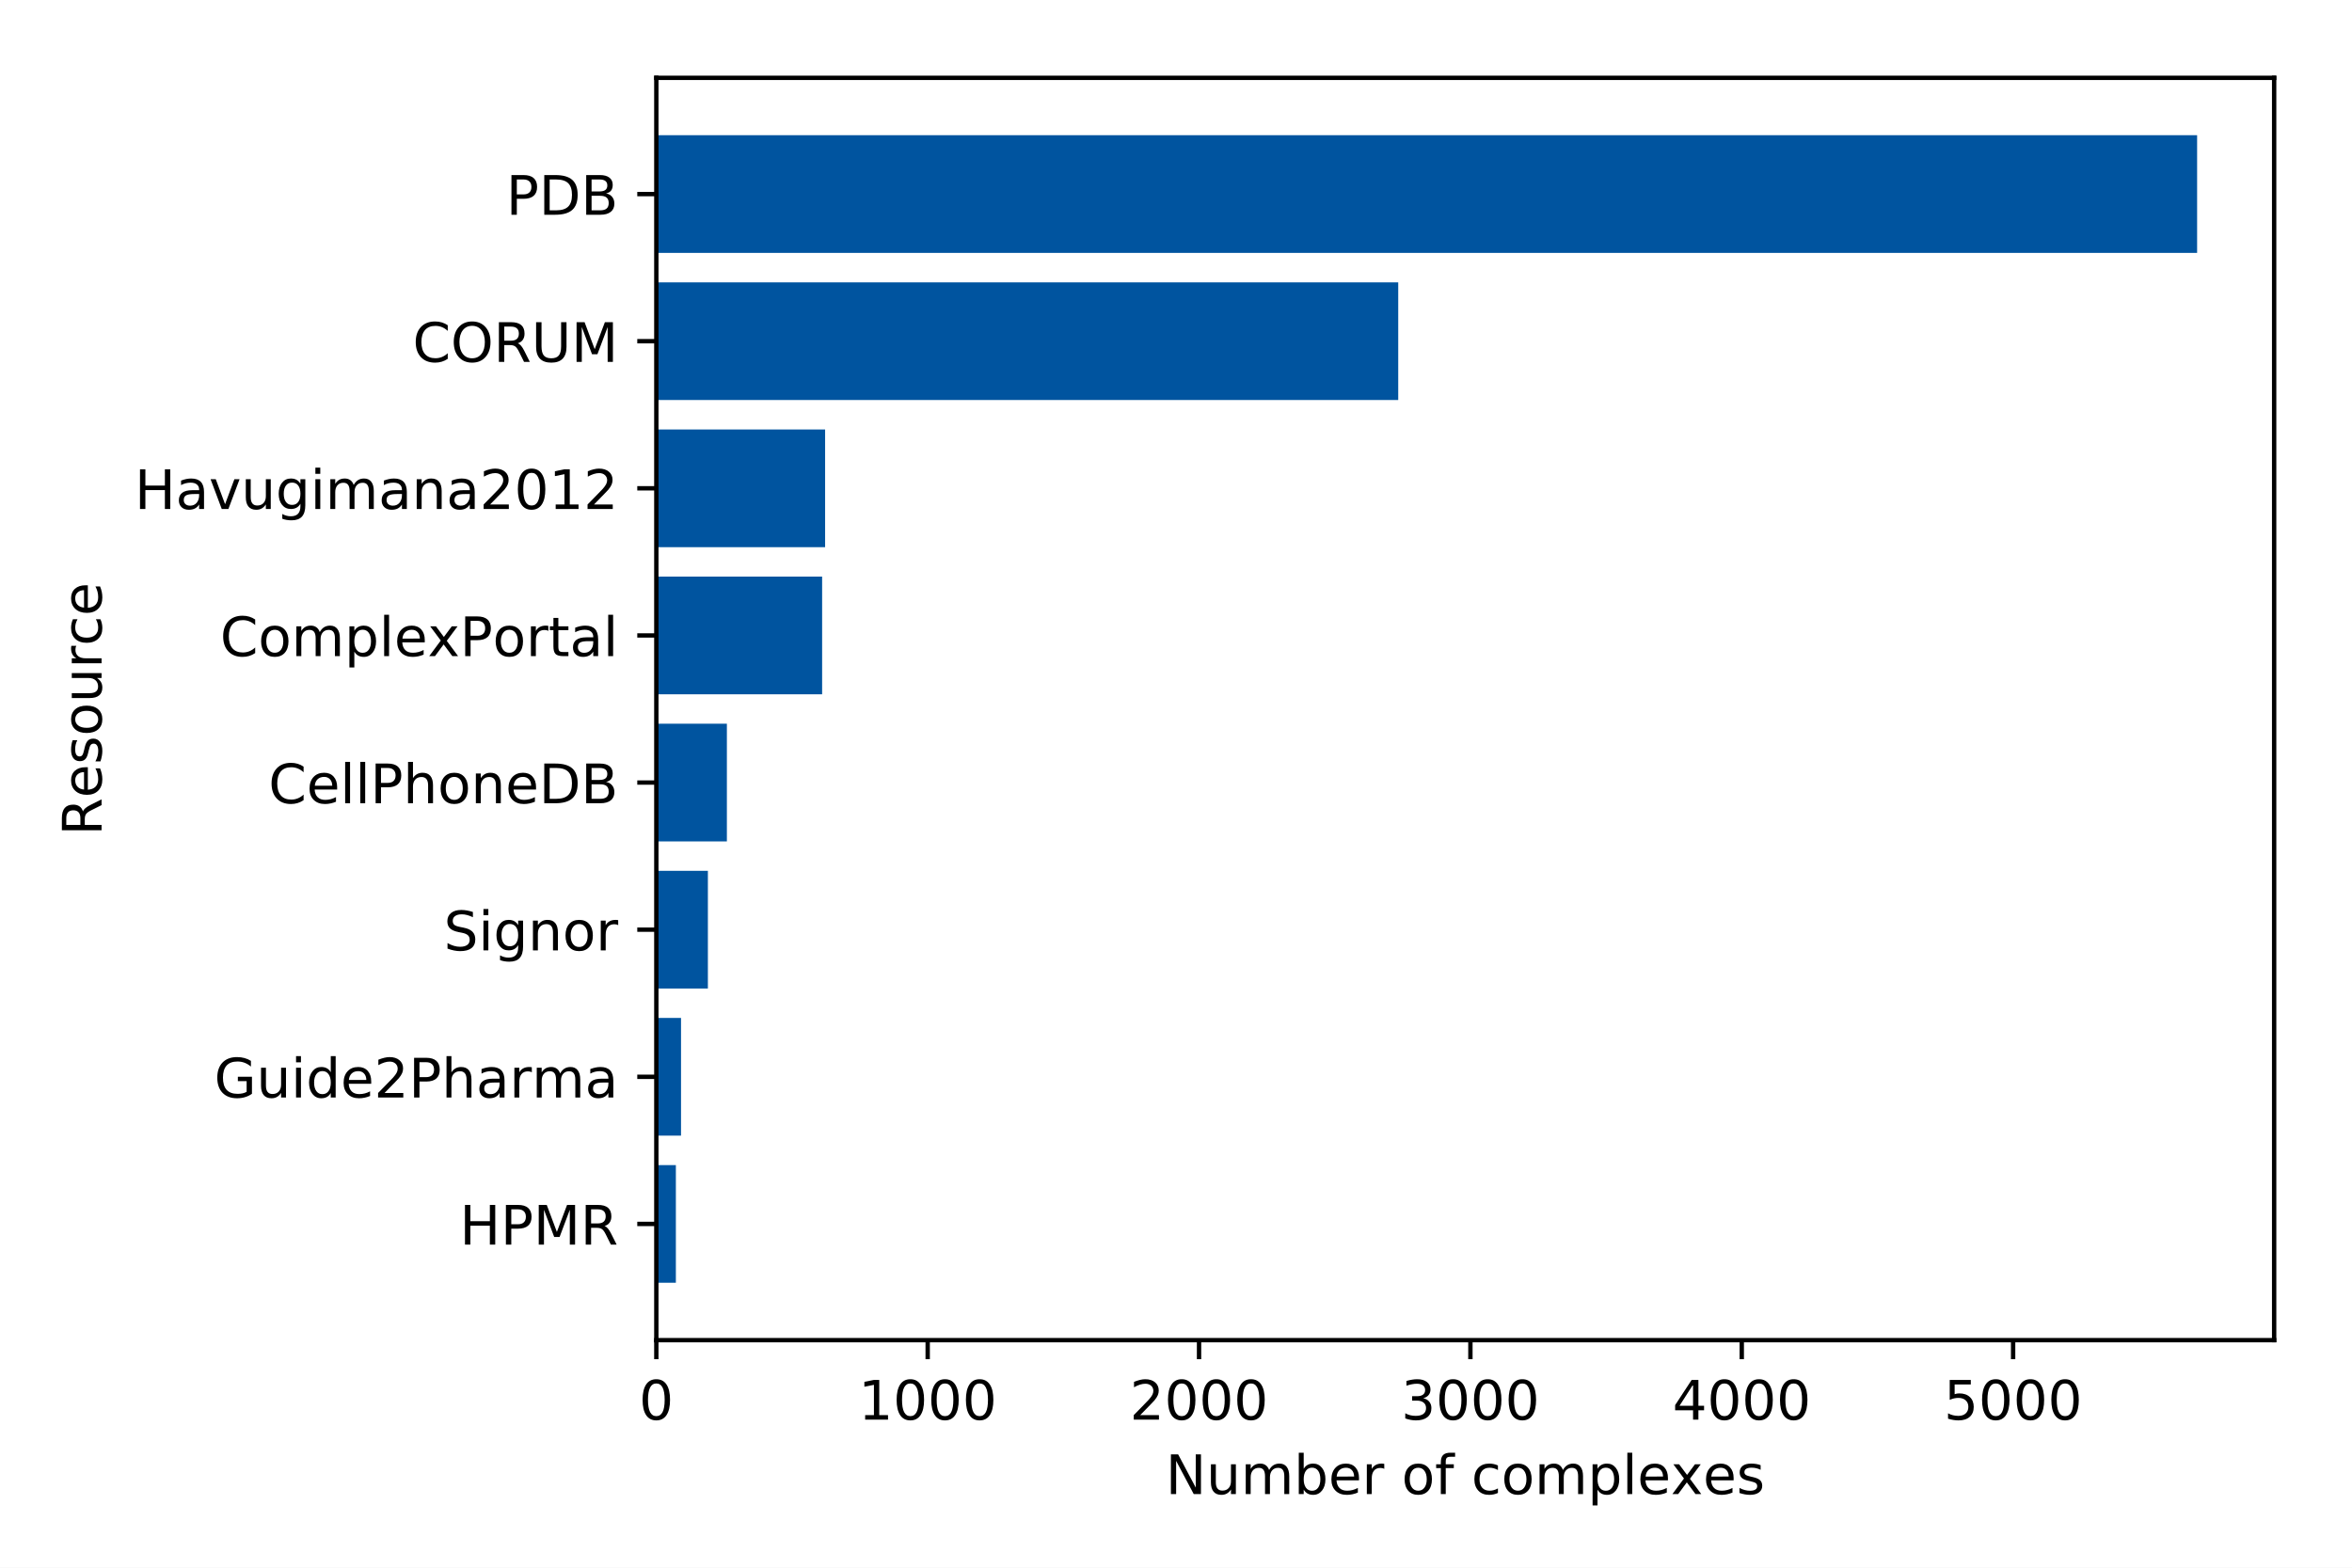
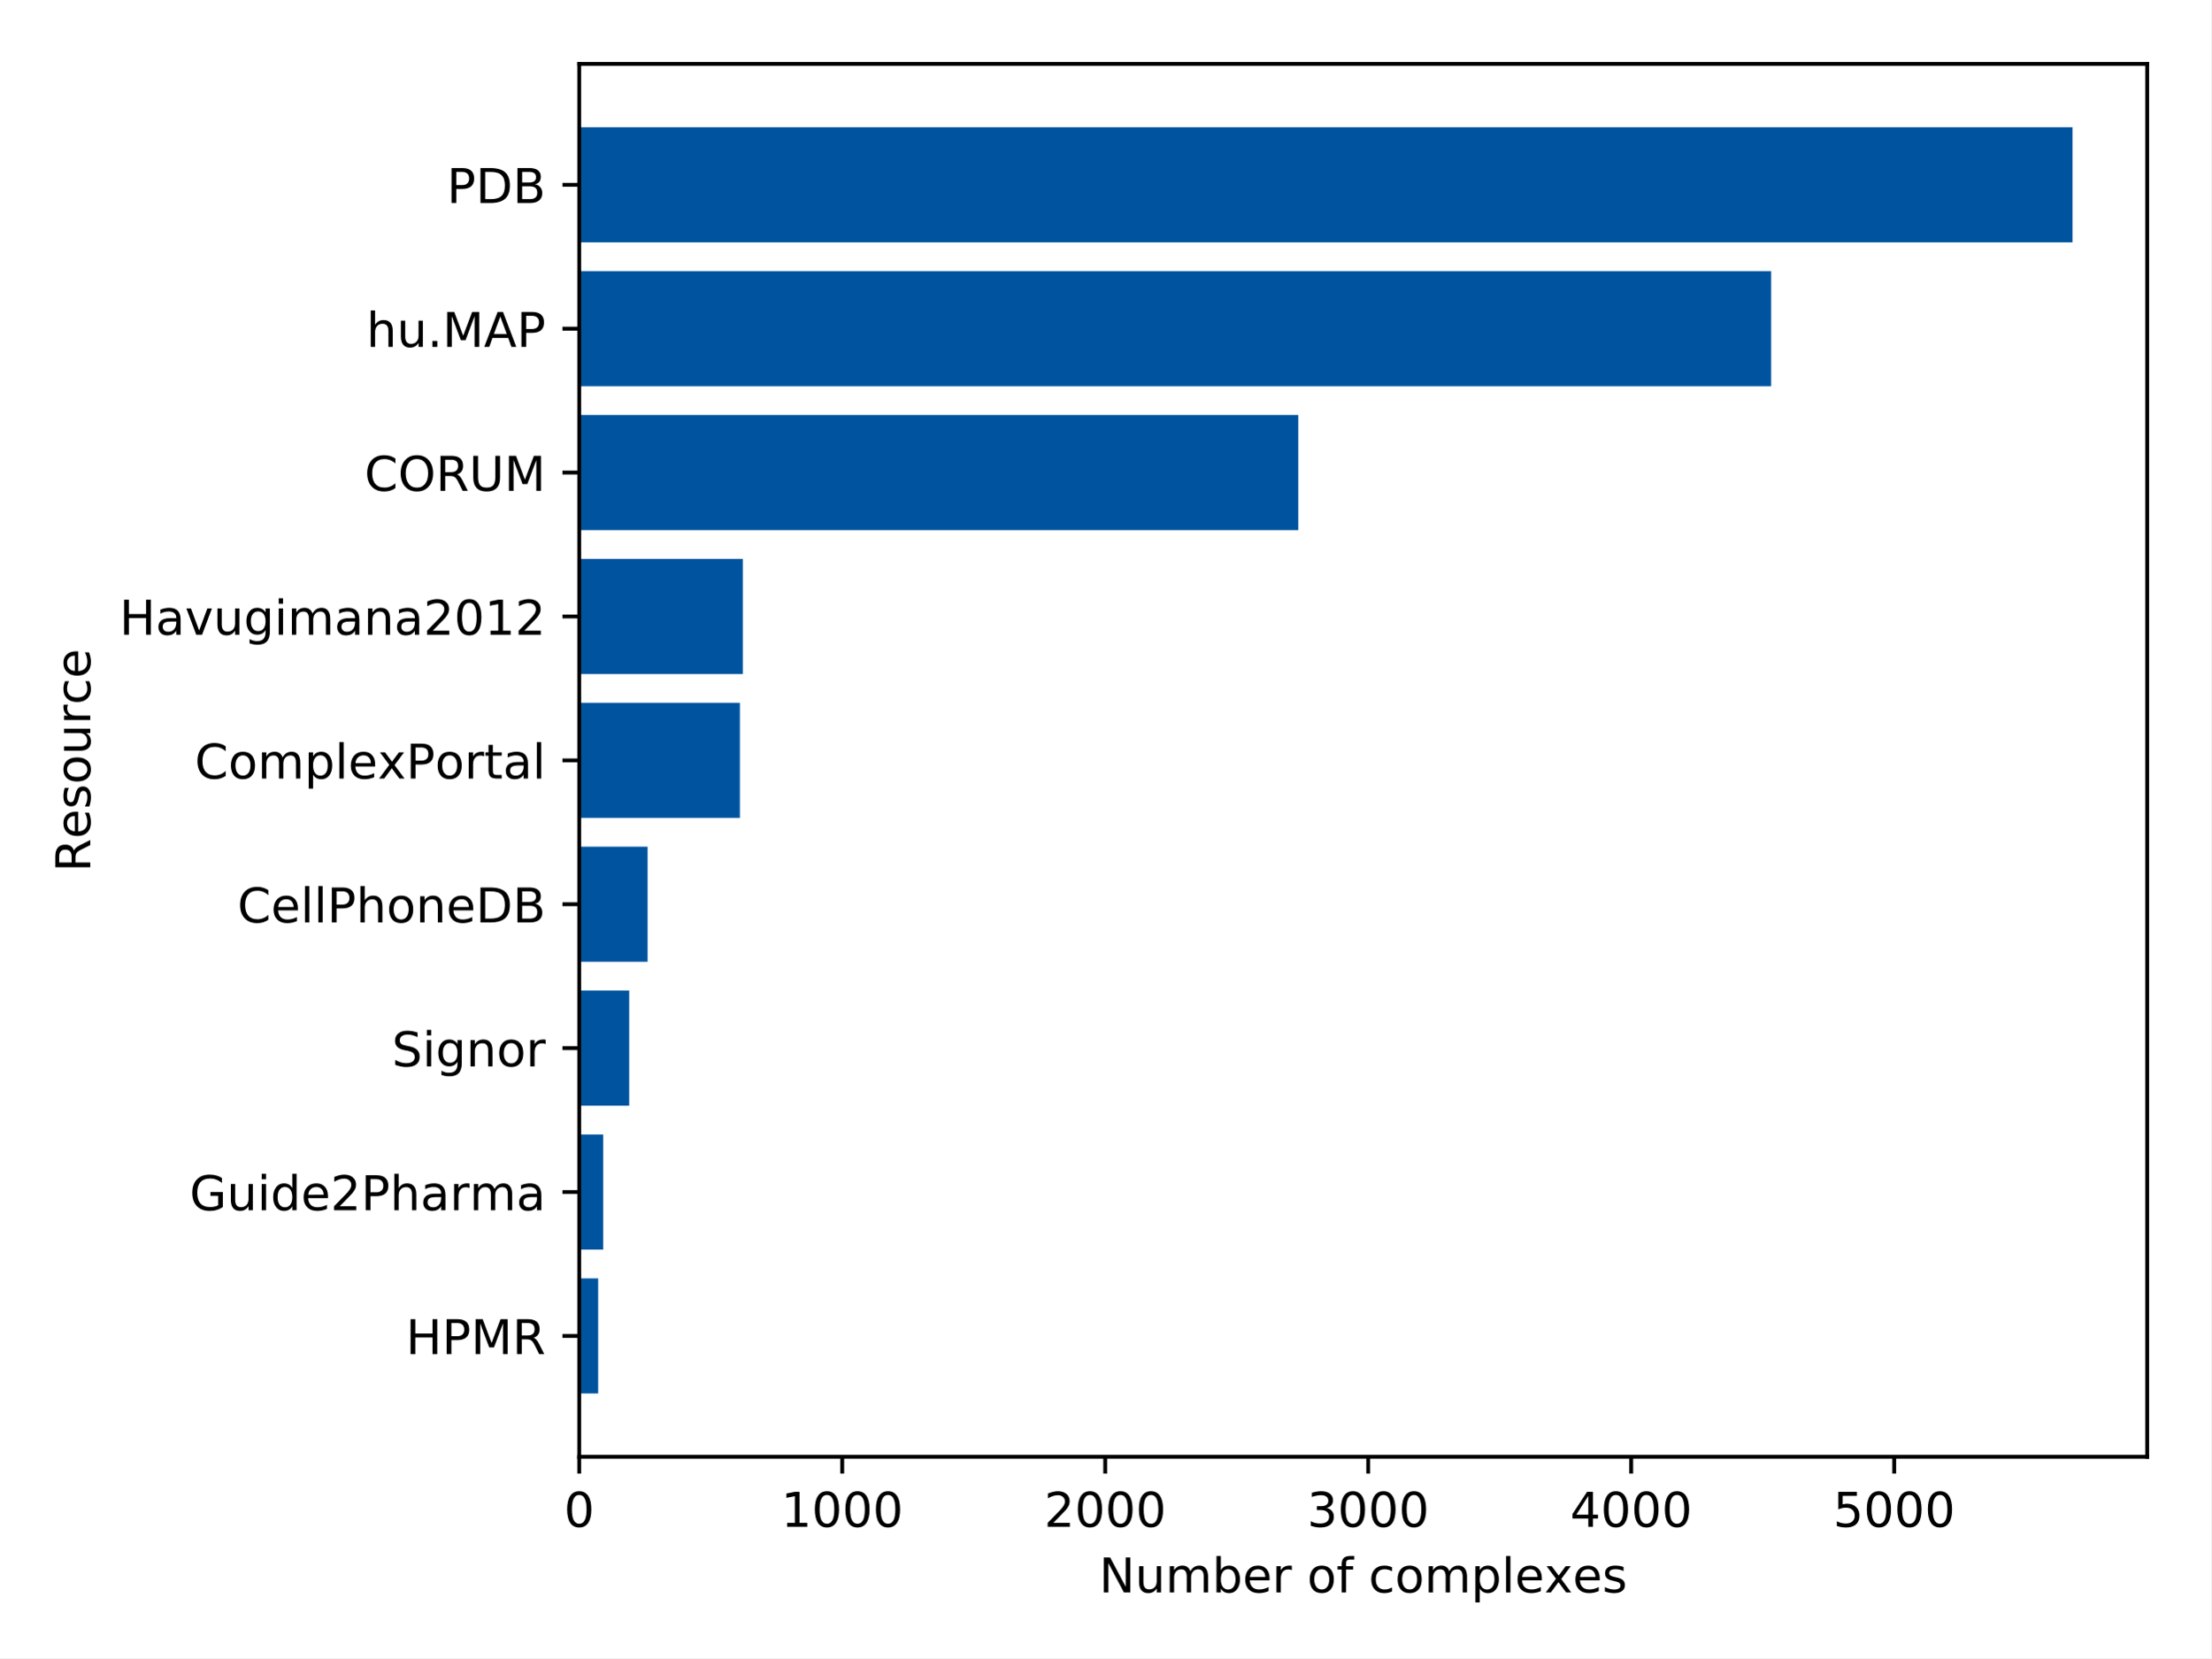
- <svg xmlns="http://www.w3.org/2000/svg" xmlns:xlink="http://www.w3.org/1999/xlink" height="288pt" version="1.1" viewBox="0 0 432 288" width="432pt">
+ <svg xmlns="http://www.w3.org/2000/svg" xmlns:xlink="http://www.w3.org/1999/xlink" height="345.6pt" version="1.1" viewBox="0 0 460.8 345.6" width="460.8pt">
  <defs>
    <style type="text/css">
*{stroke-linecap:butt;stroke-linejoin:round;}
  </style>
  </defs>
  <g id="figure_1">
    <g id="patch_1">
-       <path d="M 0 288  L 432 288  L 432 0  L 0 0  z " style="fill:#ffffff;" />
+       <path d="M 0 345.6  L 460.8 345.6  L 460.8 0  L 0 0  z " style="fill:#ffffff;" />
    </g>
    <g id="axes_1">
      <g id="patch_2">
-         <path d="M 120.55 246.2  L 417.7 246.2  L 417.7 14.3  L 120.55 14.3  z " style="fill:#ffffff;" />
+         <path d="M 120.71 303.64  L 447.48 303.64  L 447.48 13.32  L 120.71 13.32  z " style="fill:#ffffff;" />
      </g>
      <g id="patch_3">
-         <path clip-path="url(#p8594025f0a)" d="M 120.55 235.659  L 124.139 235.659  L 124.139 214.037  L 120.55 214.037  z " style="fill:#00549f;" />
+         <path clip-path="url(#pe1ddd74373)" d="M 120.71 290.444  L 124.656 290.444  L 124.656 266.45  L 120.71 266.45  z " style="fill:#00549f;" />
      </g>
      <g id="patch_4">
-         <path clip-path="url(#p8594025f0a)" d="M 120.55 208.631  L 125.086 208.631  L 125.086 187.009  L 120.55 187.009  z " style="fill:#00549f;" />
+         <path clip-path="url(#pe1ddd74373)" d="M 120.71 260.452  L 125.698 260.452  L 125.698 236.459  L 120.71 236.459  z " style="fill:#00549f;" />
      </g>
      <g id="patch_5">
-         <path clip-path="url(#p8594025f0a)" d="M 120.55 181.603  L 130.02 181.603  L 130.02 159.981  L 120.55 159.981  z " style="fill:#00549f;" />
+         <path clip-path="url(#pe1ddd74373)" d="M 120.71 230.46  L 131.124 230.46  L 131.124 206.467  L 120.71 206.467  z " style="fill:#00549f;" />
      </g>
      <g id="patch_6">
-         <path clip-path="url(#p8594025f0a)" d="M 120.55 154.575  L 133.509 154.575  L 133.509 132.953  L 120.55 132.953  z " style="fill:#00549f;" />
+         <path clip-path="url(#pe1ddd74373)" d="M 120.71 200.468  L 134.961 200.468  L 134.961 176.475  L 120.71 176.475  z " style="fill:#00549f;" />
      </g>
      <g id="patch_7">
-         <path clip-path="url(#p8594025f0a)" d="M 120.55 127.547  L 151.003 127.547  L 151.003 105.925  L 120.55 105.925  z " style="fill:#00549f;" />
+         <path clip-path="url(#pe1ddd74373)" d="M 120.71 170.477  L 154.199 170.477  L 154.199 146.483  L 120.71 146.483  z " style="fill:#00549f;" />
      </g>
      <g id="patch_8">
-         <path clip-path="url(#p8594025f0a)" d="M 120.55 100.519  L 151.551 100.519  L 151.551 78.897  L 120.55 78.897  z " style="fill:#00549f;" />
+         <path clip-path="url(#pe1ddd74373)" d="M 120.71 140.485  L 154.802 140.485  L 154.802 116.492  L 120.71 116.492  z " style="fill:#00549f;" />
      </g>
      <g id="patch_9">
-         <path clip-path="url(#p8594025f0a)" d="M 120.55 73.491  L 256.817 73.491  L 256.817 51.869  L 120.55 51.869  z " style="fill:#00549f;" />
+         <path clip-path="url(#pe1ddd74373)" d="M 120.71 110.493  L 270.56 110.493  L 270.56 86.5  L 120.71 86.5  z " style="fill:#00549f;" />
      </g>
      <g id="patch_10">
-         <path clip-path="url(#p8594025f0a)" d="M 120.55 46.463  L 403.55 46.463  L 403.55 24.841  L 120.55 24.841  z " style="fill:#00549f;" />
+         <path clip-path="url(#pe1ddd74373)" d="M 120.71 80.501  L 369.108 80.501  L 369.108 56.508  L 120.71 56.508  z " style="fill:#00549f;" />
+       </g>
+       <g id="patch_11">
+         <path clip-path="url(#pe1ddd74373)" d="M 120.71 50.51  L 431.92 50.51  L 431.92 26.516  L 120.71 26.516  z " style="fill:#00549f;" />
      </g>
      <g id="matplotlib.axis_1">
        <g id="xtick_1">
          <g id="line2d_1">
            <defs>
-               <path d="M 0 0  L 0 3.5  " id="m11ee92947b" style="stroke:#000000;stroke-width:0.8;" />
-             </defs>
-             <g>
-               <use style="stroke:#000000;stroke-width:0.8;" x="120.55" xlink:href="#m11ee92947b" y="246.2" />
+               <path d="M 0 0  L 0 3.5  " id="m8ab3619c75" style="stroke:#000000;stroke-width:0.8;" />
+             </defs>
+             <g>
+               <use style="stroke:#000000;stroke-width:0.8;" x="120.71" xlink:href="#m8ab3619c75" y="303.64" />
            </g>
          </g>
          <g id="text_1">
            <defs>
              <path d="M 31.781 66.406  Q 24.172 66.406 20.328 58.906  Q 16.5 51.422 16.5 36.375  Q 16.5 21.391 20.328 13.891  Q 24.172 6.391 31.781 6.391  Q 39.453 6.391 43.281 13.891  Q 47.125 21.391 47.125 36.375  Q 47.125 51.422 43.281 58.906  Q 39.453 66.406 31.781 66.406  z M 31.781 74.219  Q 44.047 74.219 50.516 64.516  Q 56.984 54.828 56.984 36.375  Q 56.984 17.969 50.516 8.266  Q 44.047 -1.422 31.781 -1.422  Q 19.531 -1.422 13.062 8.266  Q 6.594 17.969 6.594 36.375  Q 6.594 54.828 13.062 64.516  Q 19.531 74.219 31.781 74.219  z " id="DejaVuSans-48" />
            </defs>
-             <g transform="translate(117.3688 260.7984)scale(0.1 -0.1)">
+             <g transform="translate(117.5288 318.2384)scale(0.1 -0.1)">
              <use xlink:href="#DejaVuSans-48" />
            </g>
          </g>
        </g>
        <g id="xtick_2">
          <g id="line2d_2">
            <g>
-               <use style="stroke:#000000;stroke-width:0.8;" x="170.391" xlink:href="#m11ee92947b" y="246.2" />
+               <use style="stroke:#000000;stroke-width:0.8;" x="175.52" xlink:href="#m8ab3619c75" y="303.64" />
            </g>
          </g>
          <g id="text_2">
            <defs>
              <path d="M 12.406 8.297  L 28.516 8.297  L 28.516 63.922  L 10.984 60.406  L 10.984 69.391  L 28.422 72.906  L 38.281 72.906  L 38.281 8.297  L 54.391 8.297  L 54.391 0  L 12.406 0  z " id="DejaVuSans-49" />
            </defs>
-             <g transform="translate(157.6665 260.7984)scale(0.1 -0.1)">
+             <g transform="translate(162.7947 318.2384)scale(0.1 -0.1)">
              <use xlink:href="#DejaVuSans-49" />
              <use x="63.623" xlink:href="#DejaVuSans-48" />
              <use x="127.246" xlink:href="#DejaVuSans-48" />
              <use x="190.869" xlink:href="#DejaVuSans-48" />
            </g>
          </g>
        </g>
        <g id="xtick_3">
          <g id="line2d_3">
            <g>
-               <use style="stroke:#000000;stroke-width:0.8;" x="220.233" xlink:href="#m11ee92947b" y="246.2" />
+               <use style="stroke:#000000;stroke-width:0.8;" x="230.329" xlink:href="#m8ab3619c75" y="303.64" />
            </g>
          </g>
          <g id="text_3">
            <defs>
              <path d="M 19.188 8.297  L 53.609 8.297  L 53.609 0  L 7.328 0  L 7.328 8.297  Q 12.938 14.109 22.625 23.891  Q 32.328 33.688 34.812 36.531  Q 39.547 41.844 41.422 45.531  Q 43.312 49.219 43.312 52.781  Q 43.312 58.594 39.234 62.25  Q 35.156 65.922 28.609 65.922  Q 23.969 65.922 18.812 64.312  Q 13.672 62.703 7.812 59.422  L 7.812 69.391  Q 13.766 71.781 18.938 73  Q 24.125 74.219 28.422 74.219  Q 39.75 74.219 46.484 68.547  Q 53.219 62.891 53.219 53.422  Q 53.219 48.922 51.531 44.891  Q 49.859 40.875 45.406 35.406  Q 44.188 33.984 37.641 27.219  Q 31.109 20.453 19.188 8.297  z " id="DejaVuSans-50" />
            </defs>
-             <g transform="translate(207.508 260.7984)scale(0.1 -0.1)">
+             <g transform="translate(217.6044 318.2384)scale(0.1 -0.1)">
              <use xlink:href="#DejaVuSans-50" />
              <use x="63.623" xlink:href="#DejaVuSans-48" />
              <use x="127.246" xlink:href="#DejaVuSans-48" />
              <use x="190.869" xlink:href="#DejaVuSans-48" />
            </g>
          </g>
        </g>
        <g id="xtick_4">
          <g id="line2d_4">
            <g>
-               <use style="stroke:#000000;stroke-width:0.8;" x="270.074" xlink:href="#m11ee92947b" y="246.2" />
+               <use style="stroke:#000000;stroke-width:0.8;" x="285.139" xlink:href="#m8ab3619c75" y="303.64" />
            </g>
          </g>
          <g id="text_4">
            <defs>
              <path d="M 40.578 39.312  Q 47.656 37.797 51.625 33  Q 55.609 28.219 55.609 21.188  Q 55.609 10.406 48.188 4.484  Q 40.766 -1.422 27.094 -1.422  Q 22.516 -1.422 17.656 -0.516  Q 12.797 0.391 7.625 2.203  L 7.625 11.719  Q 11.719 9.328 16.594 8.109  Q 21.484 6.891 26.812 6.891  Q 36.078 6.891 40.938 10.547  Q 45.797 14.203 45.797 21.188  Q 45.797 27.641 41.281 31.266  Q 36.766 34.906 28.719 34.906  L 20.219 34.906  L 20.219 43.016  L 29.109 43.016  Q 36.375 43.016 40.234 45.922  Q 44.094 48.828 44.094 54.297  Q 44.094 59.906 40.109 62.906  Q 36.141 65.922 28.719 65.922  Q 24.656 65.922 20.016 65.031  Q 15.375 64.156 9.812 62.312  L 9.812 71.094  Q 15.438 72.656 20.344 73.438  Q 25.25 74.219 29.594 74.219  Q 40.828 74.219 47.359 69.109  Q 53.906 64.016 53.906 55.328  Q 53.906 49.266 50.438 45.094  Q 46.969 40.922 40.578 39.312  z " id="DejaVuSans-51" />
            </defs>
-             <g transform="translate(257.3495 260.7984)scale(0.1 -0.1)">
+             <g transform="translate(272.4141 318.2384)scale(0.1 -0.1)">
              <use xlink:href="#DejaVuSans-51" />
              <use x="63.623" xlink:href="#DejaVuSans-48" />
              <use x="127.246" xlink:href="#DejaVuSans-48" />
              <use x="190.869" xlink:href="#DejaVuSans-48" />
            </g>
          </g>
        </g>
        <g id="xtick_5">
          <g id="line2d_5">
            <g>
-               <use style="stroke:#000000;stroke-width:0.8;" x="319.916" xlink:href="#m11ee92947b" y="246.2" />
+               <use style="stroke:#000000;stroke-width:0.8;" x="339.949" xlink:href="#m8ab3619c75" y="303.64" />
            </g>
          </g>
          <g id="text_5">
            <defs>
              <path d="M 37.797 64.312  L 12.891 25.391  L 37.797 25.391  z M 35.203 72.906  L 47.609 72.906  L 47.609 25.391  L 58.016 25.391  L 58.016 17.188  L 47.609 17.188  L 47.609 0  L 37.797 0  L 37.797 17.188  L 4.891 17.188  L 4.891 26.703  z " id="DejaVuSans-52" />
            </defs>
-             <g transform="translate(307.191 260.7984)scale(0.1 -0.1)">
+             <g transform="translate(327.2238 318.2384)scale(0.1 -0.1)">
              <use xlink:href="#DejaVuSans-52" />
              <use x="63.623" xlink:href="#DejaVuSans-48" />
              <use x="127.246" xlink:href="#DejaVuSans-48" />
              <use x="190.869" xlink:href="#DejaVuSans-48" />
            </g>
          </g>
        </g>
        <g id="xtick_6">
          <g id="line2d_6">
            <g>
-               <use style="stroke:#000000;stroke-width:0.8;" x="369.757" xlink:href="#m11ee92947b" y="246.2" />
+               <use style="stroke:#000000;stroke-width:0.8;" x="394.759" xlink:href="#m8ab3619c75" y="303.64" />
            </g>
          </g>
          <g id="text_6">
            <defs>
              <path d="M 10.797 72.906  L 49.516 72.906  L 49.516 64.594  L 19.828 64.594  L 19.828 46.734  Q 21.969 47.469 24.109 47.828  Q 26.266 48.188 28.422 48.188  Q 40.625 48.188 47.75 41.5  Q 54.891 34.812 54.891 23.391  Q 54.891 11.625 47.562 5.094  Q 40.234 -1.422 26.906 -1.422  Q 22.312 -1.422 17.547 -0.641  Q 12.797 0.141 7.719 1.703  L 7.719 11.625  Q 12.109 9.234 16.797 8.062  Q 21.484 6.891 26.703 6.891  Q 35.156 6.891 40.078 11.328  Q 45.016 15.766 45.016 23.391  Q 45.016 31 40.078 35.438  Q 35.156 39.891 26.703 39.891  Q 22.75 39.891 18.812 39.016  Q 14.891 38.141 10.797 36.281  z " id="DejaVuSans-53" />
            </defs>
-             <g transform="translate(357.0325 260.7984)scale(0.1 -0.1)">
+             <g transform="translate(382.0335 318.2384)scale(0.1 -0.1)">
              <use xlink:href="#DejaVuSans-53" />
              <use x="63.623" xlink:href="#DejaVuSans-48" />
              <use x="127.246" xlink:href="#DejaVuSans-48" />
              <use x="190.869" xlink:href="#DejaVuSans-48" />
            </g>
          </g>
        </g>
        <g id="text_7">
          <defs>
            <path d="M 9.812 72.906  L 23.094 72.906  L 55.422 11.922  L 55.422 72.906  L 64.984 72.906  L 64.984 0  L 51.703 0  L 19.391 60.984  L 19.391 0  L 9.812 0  z " id="DejaVuSans-78" />
            <path d="M 8.5 21.578  L 8.5 54.688  L 17.484 54.688  L 17.484 21.922  Q 17.484 14.156 20.5 10.266  Q 23.531 6.391 29.594 6.391  Q 36.859 6.391 41.078 11.031  Q 45.312 15.672 45.312 23.688  L 45.312 54.688  L 54.297 54.688  L 54.297 0  L 45.312 0  L 45.312 8.406  Q 42.047 3.422 37.719 1  Q 33.406 -1.422 27.688 -1.422  Q 18.266 -1.422 13.375 4.438  Q 8.5 10.297 8.5 21.578  z M 31.109 56  z " id="DejaVuSans-117" />
            <path d="M 52 44.188  Q 55.375 50.25 60.062 53.125  Q 64.75 56 71.094 56  Q 79.641 56 84.281 50.016  Q 88.922 44.047 88.922 33.016  L 88.922 0  L 79.891 0  L 79.891 32.719  Q 79.891 40.578 77.094 44.375  Q 74.312 48.188 68.609 48.188  Q 61.625 48.188 57.562 43.547  Q 53.516 38.922 53.516 30.906  L 53.516 0  L 44.484 0  L 44.484 32.719  Q 44.484 40.625 41.703 44.406  Q 38.922 48.188 33.109 48.188  Q 26.219 48.188 22.156 43.531  Q 18.109 38.875 18.109 30.906  L 18.109 0  L 9.078 0  L 9.078 54.688  L 18.109 54.688  L 18.109 46.188  Q 21.188 51.219 25.484 53.609  Q 29.781 56 35.688 56  Q 41.656 56 45.828 52.969  Q 50 49.953 52 44.188  z " id="DejaVuSans-109" />
            <path d="M 48.688 27.297  Q 48.688 37.203 44.609 42.844  Q 40.531 48.484 33.406 48.484  Q 26.266 48.484 22.188 42.844  Q 18.109 37.203 18.109 27.297  Q 18.109 17.391 22.188 11.75  Q 26.266 6.109 33.406 6.109  Q 40.531 6.109 44.609 11.75  Q 48.688 17.391 48.688 27.297  z M 18.109 46.391  Q 20.953 51.266 25.266 53.625  Q 29.594 56 35.594 56  Q 45.562 56 51.781 48.094  Q 58.016 40.188 58.016 27.297  Q 58.016 14.406 51.781 6.484  Q 45.562 -1.422 35.594 -1.422  Q 29.594 -1.422 25.266 0.953  Q 20.953 3.328 18.109 8.203  L 18.109 0  L 9.078 0  L 9.078 75.984  L 18.109 75.984  z " id="DejaVuSans-98" />
            <path d="M 56.203 29.594  L 56.203 25.203  L 14.891 25.203  Q 15.484 15.922 20.484 11.062  Q 25.484 6.203 34.422 6.203  Q 39.594 6.203 44.453 7.469  Q 49.312 8.734 54.109 11.281  L 54.109 2.781  Q 49.266 0.734 44.188 -0.344  Q 39.109 -1.422 33.891 -1.422  Q 20.797 -1.422 13.156 6.188  Q 5.516 13.812 5.516 26.812  Q 5.516 40.234 12.766 48.109  Q 20.016 56 32.328 56  Q 43.359 56 49.781 48.891  Q 56.203 41.797 56.203 29.594  z M 47.219 32.234  Q 47.125 39.594 43.094 43.984  Q 39.062 48.391 32.422 48.391  Q 24.906 48.391 20.391 44.141  Q 15.875 39.891 15.188 32.172  z " id="DejaVuSans-101" />
            <path d="M 41.109 46.297  Q 39.594 47.172 37.812 47.578  Q 36.031 48 33.891 48  Q 26.266 48 22.188 43.047  Q 18.109 38.094 18.109 28.812  L 18.109 0  L 9.078 0  L 9.078 54.688  L 18.109 54.688  L 18.109 46.188  Q 20.953 51.172 25.484 53.578  Q 30.031 56 36.531 56  Q 37.453 56 38.578 55.875  Q 39.703 55.766 41.062 55.516  z " id="DejaVuSans-114" />
            <path id="DejaVuSans-32" />
            <path d="M 30.609 48.391  Q 23.391 48.391 19.188 42.75  Q 14.984 37.109 14.984 27.297  Q 14.984 17.484 19.156 11.844  Q 23.344 6.203 30.609 6.203  Q 37.797 6.203 41.984 11.859  Q 46.188 17.531 46.188 27.297  Q 46.188 37.016 41.984 42.703  Q 37.797 48.391 30.609 48.391  z M 30.609 56  Q 42.328 56 49.016 48.375  Q 55.719 40.766 55.719 27.297  Q 55.719 13.875 49.016 6.219  Q 42.328 -1.422 30.609 -1.422  Q 18.844 -1.422 12.172 6.219  Q 5.516 13.875 5.516 27.297  Q 5.516 40.766 12.172 48.375  Q 18.844 56 30.609 56  z " id="DejaVuSans-111" />
            <path d="M 37.109 75.984  L 37.109 68.5  L 28.516 68.5  Q 23.688 68.5 21.797 66.547  Q 19.922 64.594 19.922 59.516  L 19.922 54.688  L 34.719 54.688  L 34.719 47.703  L 19.922 47.703  L 19.922 0  L 10.891 0  L 10.891 47.703  L 2.297 47.703  L 2.297 54.688  L 10.891 54.688  L 10.891 58.5  Q 10.891 67.625 15.141 71.797  Q 19.391 75.984 28.609 75.984  z " id="DejaVuSans-102" />
            <path d="M 48.781 52.594  L 48.781 44.188  Q 44.969 46.297 41.141 47.344  Q 37.312 48.391 33.406 48.391  Q 24.656 48.391 19.812 42.844  Q 14.984 37.312 14.984 27.297  Q 14.984 17.281 19.812 11.734  Q 24.656 6.203 33.406 6.203  Q 37.312 6.203 41.141 7.25  Q 44.969 8.297 48.781 10.406  L 48.781 2.094  Q 45.016 0.344 40.984 -0.531  Q 36.969 -1.422 32.422 -1.422  Q 20.062 -1.422 12.781 6.344  Q 5.516 14.109 5.516 27.297  Q 5.516 40.672 12.859 48.328  Q 20.219 56 33.016 56  Q 37.156 56 41.109 55.141  Q 45.062 54.297 48.781 52.594  z " id="DejaVuSans-99" />
            <path d="M 18.109 8.203  L 18.109 -20.797  L 9.078 -20.797  L 9.078 54.688  L 18.109 54.688  L 18.109 46.391  Q 20.953 51.266 25.266 53.625  Q 29.594 56 35.594 56  Q 45.562 56 51.781 48.094  Q 58.016 40.188 58.016 27.297  Q 58.016 14.406 51.781 6.484  Q 45.562 -1.422 35.594 -1.422  Q 29.594 -1.422 25.266 0.953  Q 20.953 3.328 18.109 8.203  z M 48.688 27.297  Q 48.688 37.203 44.609 42.844  Q 40.531 48.484 33.406 48.484  Q 26.266 48.484 22.188 42.844  Q 18.109 37.203 18.109 27.297  Q 18.109 17.391 22.188 11.75  Q 26.266 6.109 33.406 6.109  Q 40.531 6.109 44.609 11.75  Q 48.688 17.391 48.688 27.297  z " id="DejaVuSans-112" />
            <path d="M 9.422 75.984  L 18.406 75.984  L 18.406 0  L 9.422 0  z " id="DejaVuSans-108" />
            <path d="M 54.891 54.688  L 35.109 28.078  L 55.906 0  L 45.312 0  L 29.391 21.484  L 13.484 0  L 2.875 0  L 24.125 28.609  L 4.688 54.688  L 15.281 54.688  L 29.781 35.203  L 44.281 54.688  z " id="DejaVuSans-120" />
            <path d="M 44.281 53.078  L 44.281 44.578  Q 40.484 46.531 36.375 47.5  Q 32.281 48.484 27.875 48.484  Q 21.188 48.484 17.844 46.438  Q 14.5 44.391 14.5 40.281  Q 14.5 37.156 16.891 35.375  Q 19.281 33.594 26.516 31.984  L 29.594 31.297  Q 39.156 29.25 43.188 25.516  Q 47.219 21.781 47.219 15.094  Q 47.219 7.469 41.188 3.016  Q 35.156 -1.422 24.609 -1.422  Q 20.219 -1.422 15.453 -0.562  Q 10.688 0.297 5.422 2  L 5.422 11.281  Q 10.406 8.688 15.234 7.391  Q 20.062 6.109 24.812 6.109  Q 31.156 6.109 34.562 8.281  Q 37.984 10.453 37.984 14.406  Q 37.984 18.062 35.516 20.016  Q 33.062 21.969 24.703 23.781  L 21.578 24.516  Q 13.234 26.266 9.516 29.906  Q 5.812 33.547 5.812 39.891  Q 5.812 47.609 11.281 51.797  Q 16.75 56 26.812 56  Q 31.781 56 36.172 55.266  Q 40.578 54.547 44.281 53.078  z " id="DejaVuSans-115" />
          </defs>
-           <g transform="translate(214.0852 274.4766)scale(0.1 -0.1)">
+           <g transform="translate(229.0552 331.9166)scale(0.1 -0.1)">
            <use xlink:href="#DejaVuSans-78" />
            <use x="74.805" xlink:href="#DejaVuSans-117" />
            <use x="138.184" xlink:href="#DejaVuSans-109" />
            <use x="235.596" xlink:href="#DejaVuSans-98" />
            <use x="299.072" xlink:href="#DejaVuSans-101" />
            <use x="360.596" xlink:href="#DejaVuSans-114" />
            <use x="401.709" xlink:href="#DejaVuSans-32" />
            <use x="433.496" xlink:href="#DejaVuSans-111" />
            <use x="494.678" xlink:href="#DejaVuSans-102" />
            <use x="529.883" xlink:href="#DejaVuSans-32" />
            <use x="561.67" xlink:href="#DejaVuSans-99" />
            <use x="616.65" xlink:href="#DejaVuSans-111" />
            <use x="677.832" xlink:href="#DejaVuSans-109" />
            <use x="775.244" xlink:href="#DejaVuSans-112" />
            <use x="838.721" xlink:href="#DejaVuSans-108" />
            <use x="866.504" xlink:href="#DejaVuSans-101" />
            <use x="928.012" xlink:href="#DejaVuSans-120" />
            <use x="987.145" xlink:href="#DejaVuSans-101" />
            <use x="1048.668" xlink:href="#DejaVuSans-115" />
          </g>
        </g>
      </g>
      <g id="matplotlib.axis_2">
        <g id="ytick_1">
          <g id="line2d_7">
            <defs>
-               <path d="M 0 0  L -3.5 0  " id="mcc157620dc" style="stroke:#000000;stroke-width:0.8;" />
-             </defs>
-             <g>
-               <use style="stroke:#000000;stroke-width:0.8;" x="120.55" xlink:href="#mcc157620dc" y="224.848" />
+               <path d="M 0 0  L -3.5 0  " id="ma7e0c00945" style="stroke:#000000;stroke-width:0.8;" />
+             </defs>
+             <g>
+               <use style="stroke:#000000;stroke-width:0.8;" x="120.71" xlink:href="#ma7e0c00945" y="278.447" />
            </g>
          </g>
          <g id="text_8">
            <defs>
              <path d="M 9.812 72.906  L 19.672 72.906  L 19.672 43.016  L 55.516 43.016  L 55.516 72.906  L 65.375 72.906  L 65.375 0  L 55.516 0  L 55.516 34.719  L 19.672 34.719  L 19.672 0  L 9.812 0  z " id="DejaVuSans-72" />
              <path d="M 19.672 64.797  L 19.672 37.406  L 32.078 37.406  Q 38.969 37.406 42.719 40.969  Q 46.484 44.531 46.484 51.125  Q 46.484 57.672 42.719 61.234  Q 38.969 64.797 32.078 64.797  z M 9.812 72.906  L 32.078 72.906  Q 44.344 72.906 50.609 67.359  Q 56.891 61.812 56.891 51.125  Q 56.891 40.328 50.609 34.812  Q 44.344 29.297 32.078 29.297  L 19.672 29.297  L 19.672 0  L 9.812 0  z " id="DejaVuSans-80" />
              <path d="M 9.812 72.906  L 24.516 72.906  L 43.109 23.297  L 61.812 72.906  L 76.516 72.906  L 76.516 0  L 66.891 0  L 66.891 64.016  L 48.094 14.016  L 38.188 14.016  L 19.391 64.016  L 19.391 0  L 9.812 0  z " id="DejaVuSans-77" />
              <path d="M 44.391 34.188  Q 47.562 33.109 50.562 29.594  Q 53.562 26.078 56.594 19.922  L 66.609 0  L 56 0  L 46.688 18.703  Q 43.062 26.031 39.672 28.422  Q 36.281 30.812 30.422 30.812  L 19.672 30.812  L 19.672 0  L 9.812 0  L 9.812 72.906  L 32.078 72.906  Q 44.578 72.906 50.734 67.672  Q 56.891 62.453 56.891 51.906  Q 56.891 45.016 53.688 40.469  Q 50.484 35.938 44.391 34.188  z M 19.672 64.797  L 19.672 38.922  L 32.078 38.922  Q 39.203 38.922 42.844 42.219  Q 46.484 45.516 46.484 51.906  Q 46.484 58.297 42.844 61.547  Q 39.203 64.797 32.078 64.797  z " id="DejaVuSans-82" />
            </defs>
-             <g transform="translate(84.42344 228.6471)scale(0.1 -0.1)">
+             <g transform="translate(84.58344 282.2462)scale(0.1 -0.1)">
              <use xlink:href="#DejaVuSans-72" />
              <use x="75.195" xlink:href="#DejaVuSans-80" />
              <use x="135.498" xlink:href="#DejaVuSans-77" />
              <use x="221.777" xlink:href="#DejaVuSans-82" />
            </g>
          </g>
        </g>
        <g id="ytick_2">
          <g id="line2d_8">
            <g>
-               <use style="stroke:#000000;stroke-width:0.8;" x="120.55" xlink:href="#mcc157620dc" y="197.82" />
+               <use style="stroke:#000000;stroke-width:0.8;" x="120.71" xlink:href="#ma7e0c00945" y="248.455" />
            </g>
          </g>
          <g id="text_9">
            <defs>
              <path d="M 59.516 10.406  L 59.516 29.984  L 43.406 29.984  L 43.406 38.094  L 69.281 38.094  L 69.281 6.781  Q 63.578 2.734 56.688 0.656  Q 49.812 -1.422 42 -1.422  Q 24.906 -1.422 15.25 8.562  Q 5.609 18.562 5.609 36.375  Q 5.609 54.25 15.25 64.234  Q 24.906 74.219 42 74.219  Q 49.125 74.219 55.547 72.453  Q 61.969 70.703 67.391 67.281  L 67.391 56.781  Q 61.922 61.422 55.766 63.766  Q 49.609 66.109 42.828 66.109  Q 29.438 66.109 22.719 58.641  Q 16.016 51.172 16.016 36.375  Q 16.016 21.625 22.719 14.156  Q 29.438 6.688 42.828 6.688  Q 48.047 6.688 52.141 7.594  Q 56.25 8.5 59.516 10.406  z " id="DejaVuSans-71" />
              <path d="M 9.422 54.688  L 18.406 54.688  L 18.406 0  L 9.422 0  z M 9.422 75.984  L 18.406 75.984  L 18.406 64.594  L 9.422 64.594  z " id="DejaVuSans-105" />
              <path d="M 45.406 46.391  L 45.406 75.984  L 54.391 75.984  L 54.391 0  L 45.406 0  L 45.406 8.203  Q 42.578 3.328 38.25 0.953  Q 33.938 -1.422 27.875 -1.422  Q 17.969 -1.422 11.734 6.484  Q 5.516 14.406 5.516 27.297  Q 5.516 40.188 11.734 48.094  Q 17.969 56 27.875 56  Q 33.938 56 38.25 53.625  Q 42.578 51.266 45.406 46.391  z M 14.797 27.297  Q 14.797 17.391 18.875 11.75  Q 22.953 6.109 30.078 6.109  Q 37.203 6.109 41.297 11.75  Q 45.406 17.391 45.406 27.297  Q 45.406 37.203 41.297 42.844  Q 37.203 48.484 30.078 48.484  Q 22.953 48.484 18.875 42.844  Q 14.797 37.203 14.797 27.297  z " id="DejaVuSans-100" />
              <path d="M 54.891 33.016  L 54.891 0  L 45.906 0  L 45.906 32.719  Q 45.906 40.484 42.875 44.328  Q 39.844 48.188 33.797 48.188  Q 26.516 48.188 22.312 43.547  Q 18.109 38.922 18.109 30.906  L 18.109 0  L 9.078 0  L 9.078 75.984  L 18.109 75.984  L 18.109 46.188  Q 21.344 51.125 25.703 53.562  Q 30.078 56 35.797 56  Q 45.219 56 50.047 50.172  Q 54.891 44.344 54.891 33.016  z " id="DejaVuSans-104" />
              <path d="M 34.281 27.484  Q 23.391 27.484 19.188 25  Q 14.984 22.516 14.984 16.5  Q 14.984 11.719 18.141 8.906  Q 21.297 6.109 26.703 6.109  Q 34.188 6.109 38.703 11.406  Q 43.219 16.703 43.219 25.484  L 43.219 27.484  z M 52.203 31.203  L 52.203 0  L 43.219 0  L 43.219 8.297  Q 40.141 3.328 35.547 0.953  Q 30.953 -1.422 24.312 -1.422  Q 15.922 -1.422 10.953 3.297  Q 6 8.016 6 15.922  Q 6 25.141 12.172 29.828  Q 18.359 34.516 30.609 34.516  L 43.219 34.516  L 43.219 35.406  Q 43.219 41.609 39.141 45  Q 35.062 48.391 27.688 48.391  Q 23 48.391 18.547 47.266  Q 14.109 46.141 10.016 43.891  L 10.016 52.203  Q 14.938 54.109 19.578 55.047  Q 24.219 56 28.609 56  Q 40.484 56 46.344 49.844  Q 52.203 43.703 52.203 31.203  z " id="DejaVuSans-97" />
            </defs>
-             <g transform="translate(39.34844 201.6191)scale(0.1 -0.1)">
+             <g transform="translate(39.50844 252.2544)scale(0.1 -0.1)">
              <use xlink:href="#DejaVuSans-71" />
              <use x="77.49" xlink:href="#DejaVuSans-117" />
              <use x="140.869" xlink:href="#DejaVuSans-105" />
              <use x="168.652" xlink:href="#DejaVuSans-100" />
              <use x="232.129" xlink:href="#DejaVuSans-101" />
              <use x="293.652" xlink:href="#DejaVuSans-50" />
              <use x="357.275" xlink:href="#DejaVuSans-80" />
              <use x="417.578" xlink:href="#DejaVuSans-104" />
              <use x="480.957" xlink:href="#DejaVuSans-97" />
              <use x="542.236" xlink:href="#DejaVuSans-114" />
              <use x="583.334" xlink:href="#DejaVuSans-109" />
              <use x="680.746" xlink:href="#DejaVuSans-97" />
            </g>
          </g>
        </g>
        <g id="ytick_3">
          <g id="line2d_9">
            <g>
-               <use style="stroke:#000000;stroke-width:0.8;" x="120.55" xlink:href="#mcc157620dc" y="170.792" />
+               <use style="stroke:#000000;stroke-width:0.8;" x="120.71" xlink:href="#ma7e0c00945" y="218.463" />
            </g>
          </g>
          <g id="text_10">
            <defs>
              <path d="M 53.516 70.516  L 53.516 60.891  Q 47.906 63.578 42.922 64.891  Q 37.938 66.219 33.297 66.219  Q 25.25 66.219 20.875 63.094  Q 16.5 59.969 16.5 54.203  Q 16.5 49.359 19.406 46.891  Q 22.312 44.438 30.422 42.922  L 36.375 41.703  Q 47.406 39.594 52.656 34.297  Q 57.906 29 57.906 20.125  Q 57.906 9.516 50.797 4.047  Q 43.703 -1.422 29.984 -1.422  Q 24.812 -1.422 18.969 -0.25  Q 13.141 0.922 6.891 3.219  L 6.891 13.375  Q 12.891 10.016 18.656 8.297  Q 24.422 6.594 29.984 6.594  Q 38.422 6.594 43.016 9.906  Q 47.609 13.234 47.609 19.391  Q 47.609 24.75 44.312 27.781  Q 41.016 30.812 33.5 32.328  L 27.484 33.5  Q 16.453 35.688 11.516 40.375  Q 6.594 45.062 6.594 53.422  Q 6.594 63.094 13.406 68.656  Q 20.219 74.219 32.172 74.219  Q 37.312 74.219 42.625 73.281  Q 47.953 72.359 53.516 70.516  z " id="DejaVuSans-83" />
              <path d="M 45.406 27.984  Q 45.406 37.75 41.375 43.109  Q 37.359 48.484 30.078 48.484  Q 22.859 48.484 18.828 43.109  Q 14.797 37.75 14.797 27.984  Q 14.797 18.266 18.828 12.891  Q 22.859 7.516 30.078 7.516  Q 37.359 7.516 41.375 12.891  Q 45.406 18.266 45.406 27.984  z M 54.391 6.781  Q 54.391 -7.172 48.188 -13.984  Q 42 -20.797 29.203 -20.797  Q 24.469 -20.797 20.266 -20.094  Q 16.062 -19.391 12.109 -17.922  L 12.109 -9.188  Q 16.062 -11.328 19.922 -12.344  Q 23.781 -13.375 27.781 -13.375  Q 36.625 -13.375 41.016 -8.766  Q 45.406 -4.156 45.406 5.172  L 45.406 9.625  Q 42.625 4.781 38.281 2.391  Q 33.938 0 27.875 0  Q 17.828 0 11.672 7.656  Q 5.516 15.328 5.516 27.984  Q 5.516 40.672 11.672 48.328  Q 17.828 56 27.875 56  Q 33.938 56 38.281 53.609  Q 42.625 51.219 45.406 46.391  L 45.406 54.688  L 54.391 54.688  z " id="DejaVuSans-103" />
              <path d="M 54.891 33.016  L 54.891 0  L 45.906 0  L 45.906 32.719  Q 45.906 40.484 42.875 44.328  Q 39.844 48.188 33.797 48.188  Q 26.516 48.188 22.312 43.547  Q 18.109 38.922 18.109 30.906  L 18.109 0  L 9.078 0  L 9.078 54.688  L 18.109 54.688  L 18.109 46.188  Q 21.344 51.125 25.703 53.562  Q 30.078 56 35.797 56  Q 45.219 56 50.047 50.172  Q 54.891 44.344 54.891 33.016  z " id="DejaVuSans-110" />
            </defs>
-             <g transform="translate(81.50781 174.5912)scale(0.1 -0.1)">
+             <g transform="translate(81.66781 222.2627)scale(0.1 -0.1)">
              <use xlink:href="#DejaVuSans-83" />
              <use x="63.477" xlink:href="#DejaVuSans-105" />
              <use x="91.26" xlink:href="#DejaVuSans-103" />
              <use x="154.736" xlink:href="#DejaVuSans-110" />
              <use x="218.115" xlink:href="#DejaVuSans-111" />
              <use x="279.297" xlink:href="#DejaVuSans-114" />
            </g>
          </g>
        </g>
        <g id="ytick_4">
          <g id="line2d_10">
            <g>
-               <use style="stroke:#000000;stroke-width:0.8;" x="120.55" xlink:href="#mcc157620dc" y="143.764" />
+               <use style="stroke:#000000;stroke-width:0.8;" x="120.71" xlink:href="#ma7e0c00945" y="188.472" />
            </g>
          </g>
          <g id="text_11">
            <defs>
              <path d="M 64.406 67.281  L 64.406 56.891  Q 59.422 61.531 53.781 63.812  Q 48.141 66.109 41.797 66.109  Q 29.297 66.109 22.656 58.469  Q 16.016 50.828 16.016 36.375  Q 16.016 21.969 22.656 14.328  Q 29.297 6.688 41.797 6.688  Q 48.141 6.688 53.781 8.984  Q 59.422 11.281 64.406 15.922  L 64.406 5.609  Q 59.234 2.094 53.438 0.328  Q 47.656 -1.422 41.219 -1.422  Q 24.656 -1.422 15.125 8.703  Q 5.609 18.844 5.609 36.375  Q 5.609 53.953 15.125 64.078  Q 24.656 74.219 41.219 74.219  Q 47.75 74.219 53.531 72.484  Q 59.328 70.75 64.406 67.281  z " id="DejaVuSans-67" />
              <path d="M 19.672 64.797  L 19.672 8.109  L 31.594 8.109  Q 46.688 8.109 53.688 14.938  Q 60.688 21.781 60.688 36.531  Q 60.688 51.172 53.688 57.984  Q 46.688 64.797 31.594 64.797  z M 9.812 72.906  L 30.078 72.906  Q 51.266 72.906 61.172 64.094  Q 71.094 55.281 71.094 36.531  Q 71.094 17.672 61.125 8.828  Q 51.172 0 30.078 0  L 9.812 0  z " id="DejaVuSans-68" />
              <path d="M 19.672 34.812  L 19.672 8.109  L 35.5 8.109  Q 43.453 8.109 47.281 11.406  Q 51.125 14.703 51.125 21.484  Q 51.125 28.328 47.281 31.562  Q 43.453 34.812 35.5 34.812  z M 19.672 64.797  L 19.672 42.828  L 34.281 42.828  Q 41.5 42.828 45.031 45.531  Q 48.578 48.25 48.578 53.812  Q 48.578 59.328 45.031 62.062  Q 41.5 64.797 34.281 64.797  z M 9.812 72.906  L 35.016 72.906  Q 46.297 72.906 52.391 68.219  Q 58.5 63.531 58.5 54.891  Q 58.5 48.188 55.375 44.234  Q 52.25 40.281 46.188 39.312  Q 53.469 37.75 57.5 32.781  Q 61.531 27.828 61.531 20.406  Q 61.531 10.641 54.891 5.312  Q 48.25 0 35.984 0  L 9.812 0  z " id="DejaVuSans-66" />
            </defs>
-             <g transform="translate(49.32031 147.5632)scale(0.1 -0.1)">
+             <g transform="translate(49.48031 192.271)scale(0.1 -0.1)">
              <use xlink:href="#DejaVuSans-67" />
              <use x="69.824" xlink:href="#DejaVuSans-101" />
              <use x="131.348" xlink:href="#DejaVuSans-108" />
              <use x="159.131" xlink:href="#DejaVuSans-108" />
              <use x="186.914" xlink:href="#DejaVuSans-80" />
              <use x="247.217" xlink:href="#DejaVuSans-104" />
              <use x="310.596" xlink:href="#DejaVuSans-111" />
              <use x="371.777" xlink:href="#DejaVuSans-110" />
              <use x="435.156" xlink:href="#DejaVuSans-101" />
              <use x="496.68" xlink:href="#DejaVuSans-68" />
              <use x="573.682" xlink:href="#DejaVuSans-66" />
            </g>
          </g>
        </g>
        <g id="ytick_5">
          <g id="line2d_11">
            <g>
-               <use style="stroke:#000000;stroke-width:0.8;" x="120.55" xlink:href="#mcc157620dc" y="116.736" />
+               <use style="stroke:#000000;stroke-width:0.8;" x="120.71" xlink:href="#ma7e0c00945" y="158.48" />
            </g>
          </g>
          <g id="text_12">
            <defs>
              <path d="M 18.312 70.219  L 18.312 54.688  L 36.812 54.688  L 36.812 47.703  L 18.312 47.703  L 18.312 18.016  Q 18.312 11.328 20.141 9.422  Q 21.969 7.516 27.594 7.516  L 36.812 7.516  L 36.812 0  L 27.594 0  Q 17.188 0 13.234 3.875  Q 9.281 7.766 9.281 18.016  L 9.281 47.703  L 2.688 47.703  L 2.688 54.688  L 9.281 54.688  L 9.281 70.219  z " id="DejaVuSans-116" />
            </defs>
-             <g transform="translate(40.42969 120.5352)scale(0.1 -0.1)">
+             <g transform="translate(40.58969 162.2792)scale(0.1 -0.1)">
              <use xlink:href="#DejaVuSans-67" />
              <use x="69.824" xlink:href="#DejaVuSans-111" />
              <use x="131.006" xlink:href="#DejaVuSans-109" />
              <use x="228.418" xlink:href="#DejaVuSans-112" />
              <use x="291.895" xlink:href="#DejaVuSans-108" />
              <use x="319.678" xlink:href="#DejaVuSans-101" />
              <use x="381.186" xlink:href="#DejaVuSans-120" />
              <use x="440.365" xlink:href="#DejaVuSans-80" />
              <use x="500.621" xlink:href="#DejaVuSans-111" />
              <use x="561.803" xlink:href="#DejaVuSans-114" />
              <use x="602.916" xlink:href="#DejaVuSans-116" />
              <use x="642.125" xlink:href="#DejaVuSans-97" />
              <use x="703.404" xlink:href="#DejaVuSans-108" />
            </g>
          </g>
        </g>
        <g id="ytick_6">
          <g id="line2d_12">
            <g>
-               <use style="stroke:#000000;stroke-width:0.8;" x="120.55" xlink:href="#mcc157620dc" y="89.708" />
+               <use style="stroke:#000000;stroke-width:0.8;" x="120.71" xlink:href="#ma7e0c00945" y="128.488" />
            </g>
          </g>
          <g id="text_13">
            <defs>
              <path d="M 2.984 54.688  L 12.5 54.688  L 29.594 8.797  L 46.688 54.688  L 56.203 54.688  L 35.688 0  L 23.484 0  z " id="DejaVuSans-118" />
            </defs>
-             <g transform="translate(24.73438 93.50726)scale(0.1 -0.1)">
+             <g transform="translate(24.89438 132.2875)scale(0.1 -0.1)">
              <use xlink:href="#DejaVuSans-72" />
              <use x="75.195" xlink:href="#DejaVuSans-97" />
              <use x="136.475" xlink:href="#DejaVuSans-118" />
              <use x="195.654" xlink:href="#DejaVuSans-117" />
              <use x="259.033" xlink:href="#DejaVuSans-103" />
              <use x="322.51" xlink:href="#DejaVuSans-105" />
              <use x="350.293" xlink:href="#DejaVuSans-109" />
              <use x="447.705" xlink:href="#DejaVuSans-97" />
              <use x="508.984" xlink:href="#DejaVuSans-110" />
              <use x="572.363" xlink:href="#DejaVuSans-97" />
              <use x="633.643" xlink:href="#DejaVuSans-50" />
              <use x="697.266" xlink:href="#DejaVuSans-48" />
              <use x="760.889" xlink:href="#DejaVuSans-49" />
              <use x="824.512" xlink:href="#DejaVuSans-50" />
            </g>
          </g>
        </g>
        <g id="ytick_7">
          <g id="line2d_13">
            <g>
-               <use style="stroke:#000000;stroke-width:0.8;" x="120.55" xlink:href="#mcc157620dc" y="62.68" />
+               <use style="stroke:#000000;stroke-width:0.8;" x="120.71" xlink:href="#ma7e0c00945" y="98.497" />
            </g>
          </g>
          <g id="text_14">
            <defs>
              <path d="M 39.406 66.219  Q 28.656 66.219 22.328 58.203  Q 16.016 50.203 16.016 36.375  Q 16.016 22.609 22.328 14.594  Q 28.656 6.594 39.406 6.594  Q 50.141 6.594 56.422 14.594  Q 62.703 22.609 62.703 36.375  Q 62.703 50.203 56.422 58.203  Q 50.141 66.219 39.406 66.219  z M 39.406 74.219  Q 54.734 74.219 63.906 63.938  Q 73.094 53.656 73.094 36.375  Q 73.094 19.141 63.906 8.859  Q 54.734 -1.422 39.406 -1.422  Q 24.031 -1.422 14.812 8.828  Q 5.609 19.094 5.609 36.375  Q 5.609 53.656 14.812 63.938  Q 24.031 74.219 39.406 74.219  z " id="DejaVuSans-79" />
              <path d="M 8.688 72.906  L 18.609 72.906  L 18.609 28.609  Q 18.609 16.891 22.844 11.734  Q 27.094 6.594 36.625 6.594  Q 46.094 6.594 50.344 11.734  Q 54.594 16.891 54.594 28.609  L 54.594 72.906  L 64.5 72.906  L 64.5 27.391  Q 64.5 13.141 57.438 5.859  Q 50.391 -1.422 36.625 -1.422  Q 22.797 -1.422 15.734 5.859  Q 8.688 13.141 8.688 27.391  z " id="DejaVuSans-85" />
            </defs>
-             <g transform="translate(75.8 66.47929)scale(0.1 -0.1)">
+             <g transform="translate(75.96 102.2957)scale(0.1 -0.1)">
              <use xlink:href="#DejaVuSans-67" />
              <use x="69.824" xlink:href="#DejaVuSans-79" />
              <use x="148.535" xlink:href="#DejaVuSans-82" />
              <use x="218.018" xlink:href="#DejaVuSans-85" />
              <use x="291.211" xlink:href="#DejaVuSans-77" />
            </g>
          </g>
        </g>
        <g id="ytick_8">
          <g id="line2d_14">
            <g>
-               <use style="stroke:#000000;stroke-width:0.8;" x="120.55" xlink:href="#mcc157620dc" y="35.652" />
+               <use style="stroke:#000000;stroke-width:0.8;" x="120.71" xlink:href="#ma7e0c00945" y="68.505" />
            </g>
          </g>
          <g id="text_15">
-             <g transform="translate(92.95937 39.45132)scale(0.1 -0.1)">
+             <defs>
+               <path d="M 10.688 12.406  L 21 12.406  L 21 0  L 10.688 0  z " id="DejaVuSans-46" />
+               <path d="M 34.188 63.188  L 20.797 26.906  L 47.609 26.906  z M 28.609 72.906  L 39.797 72.906  L 67.578 0  L 57.328 0  L 50.688 18.703  L 17.828 18.703  L 11.188 0  L 0.781 0  z " id="DejaVuSans-65" />
+             </defs>
+             <g transform="translate(76.35844 72.30401)scale(0.1 -0.1)">
+               <use xlink:href="#DejaVuSans-104" />
+               <use x="63.379" xlink:href="#DejaVuSans-117" />
+               <use x="126.758" xlink:href="#DejaVuSans-46" />
+               <use x="158.545" xlink:href="#DejaVuSans-77" />
+               <use x="244.824" xlink:href="#DejaVuSans-65" />
+               <use x="313.232" xlink:href="#DejaVuSans-80" />
+             </g>
+           </g>
+         </g>
+         <g id="ytick_9">
+           <g id="line2d_15">
+             <g>
+               <use style="stroke:#000000;stroke-width:0.8;" x="120.71" xlink:href="#ma7e0c00945" y="38.513" />
+             </g>
+           </g>
+           <g id="text_16">
+             <g transform="translate(93.11938 42.31228)scale(0.1 -0.1)">
              <use xlink:href="#DejaVuSans-80" />
              <use x="60.303" xlink:href="#DejaVuSans-68" />
              <use x="137.305" xlink:href="#DejaVuSans-66" />
            </g>
          </g>
        </g>
-         <g id="text_16">
-           <g transform="translate(18.65469 153.5102)rotate(-90)scale(0.1 -0.1)">
+         <g id="text_17">
+           <g transform="translate(18.81469 181.7402)rotate(-90)scale(0.1 -0.1)">
            <use xlink:href="#DejaVuSans-82" />
            <use x="69.42" xlink:href="#DejaVuSans-101" />
            <use x="130.943" xlink:href="#DejaVuSans-115" />
            <use x="183.043" xlink:href="#DejaVuSans-111" />
            <use x="244.225" xlink:href="#DejaVuSans-117" />
            <use x="307.604" xlink:href="#DejaVuSans-114" />
            <use x="348.686" xlink:href="#DejaVuSans-99" />
            <use x="403.666" xlink:href="#DejaVuSans-101" />
          </g>
        </g>
      </g>
-       <g id="patch_11">
-         <path d="M 120.55 246.2  L 120.55 14.3  " style="fill:none;stroke:#000000;stroke-linecap:square;stroke-linejoin:miter;stroke-width:0.8;" />
-       </g>
      <g id="patch_12">
-         <path d="M 417.7 246.2  L 417.7 14.3  " style="fill:none;stroke:#000000;stroke-linecap:square;stroke-linejoin:miter;stroke-width:0.8;" />
+         <path d="M 120.71 303.64  L 120.71 13.32  " style="fill:none;stroke:#000000;stroke-linecap:square;stroke-linejoin:miter;stroke-width:0.8;" />
      </g>
      <g id="patch_13">
-         <path d="M 120.55 246.2  L 417.7 246.2  " style="fill:none;stroke:#000000;stroke-linecap:square;stroke-linejoin:miter;stroke-width:0.8;" />
+         <path d="M 447.48 303.64  L 447.48 13.32  " style="fill:none;stroke:#000000;stroke-linecap:square;stroke-linejoin:miter;stroke-width:0.8;" />
      </g>
      <g id="patch_14">
-         <path d="M 120.55 14.3  L 417.7 14.3  " style="fill:none;stroke:#000000;stroke-linecap:square;stroke-linejoin:miter;stroke-width:0.8;" />
+         <path d="M 120.71 303.64  L 447.48 303.64  " style="fill:none;stroke:#000000;stroke-linecap:square;stroke-linejoin:miter;stroke-width:0.8;" />
+       </g>
+       <g id="patch_15">
+         <path d="M 120.71 13.32  L 447.48 13.32  " style="fill:none;stroke:#000000;stroke-linecap:square;stroke-linejoin:miter;stroke-width:0.8;" />
      </g>
    </g>
  </g>
  <defs>
-     <clipPath id="p8594025f0a">
-       <rect height="231.9" width="297.15" x="120.55" y="14.3" />
+     <clipPath id="pe1ddd74373">
+       <rect height="290.32" width="326.77" x="120.71" y="13.32" />
    </clipPath>
  </defs>
</svg>
